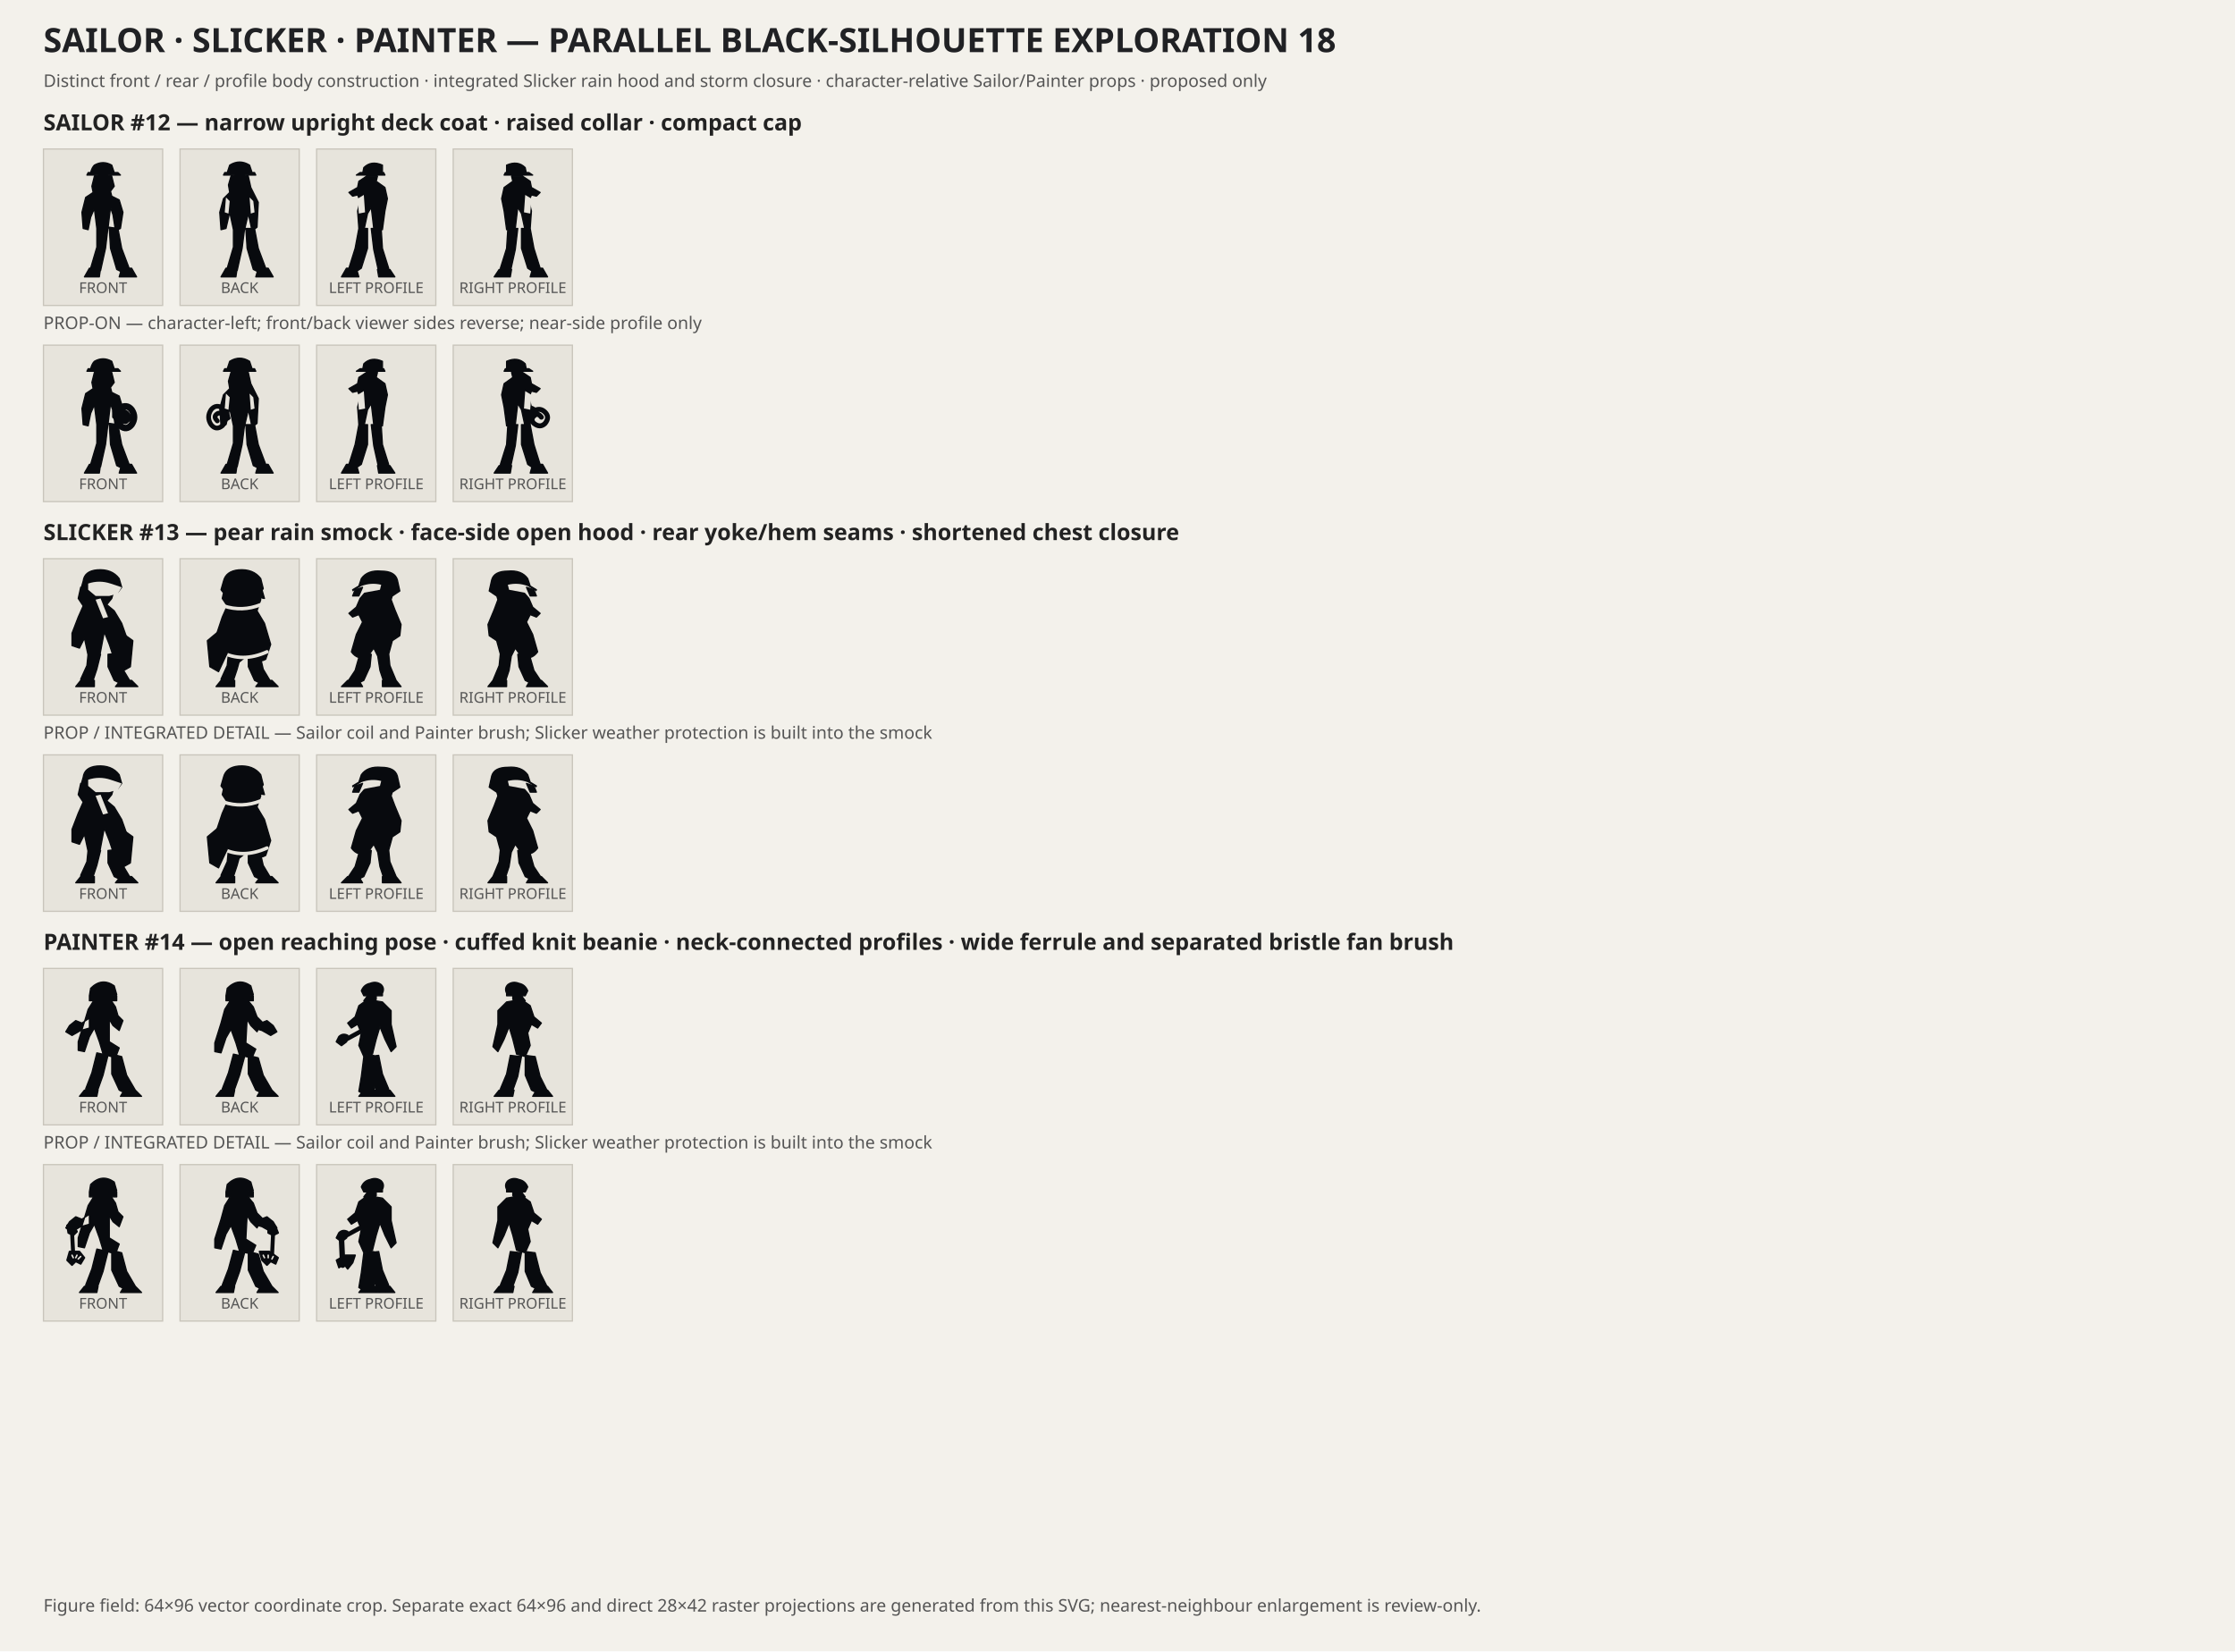
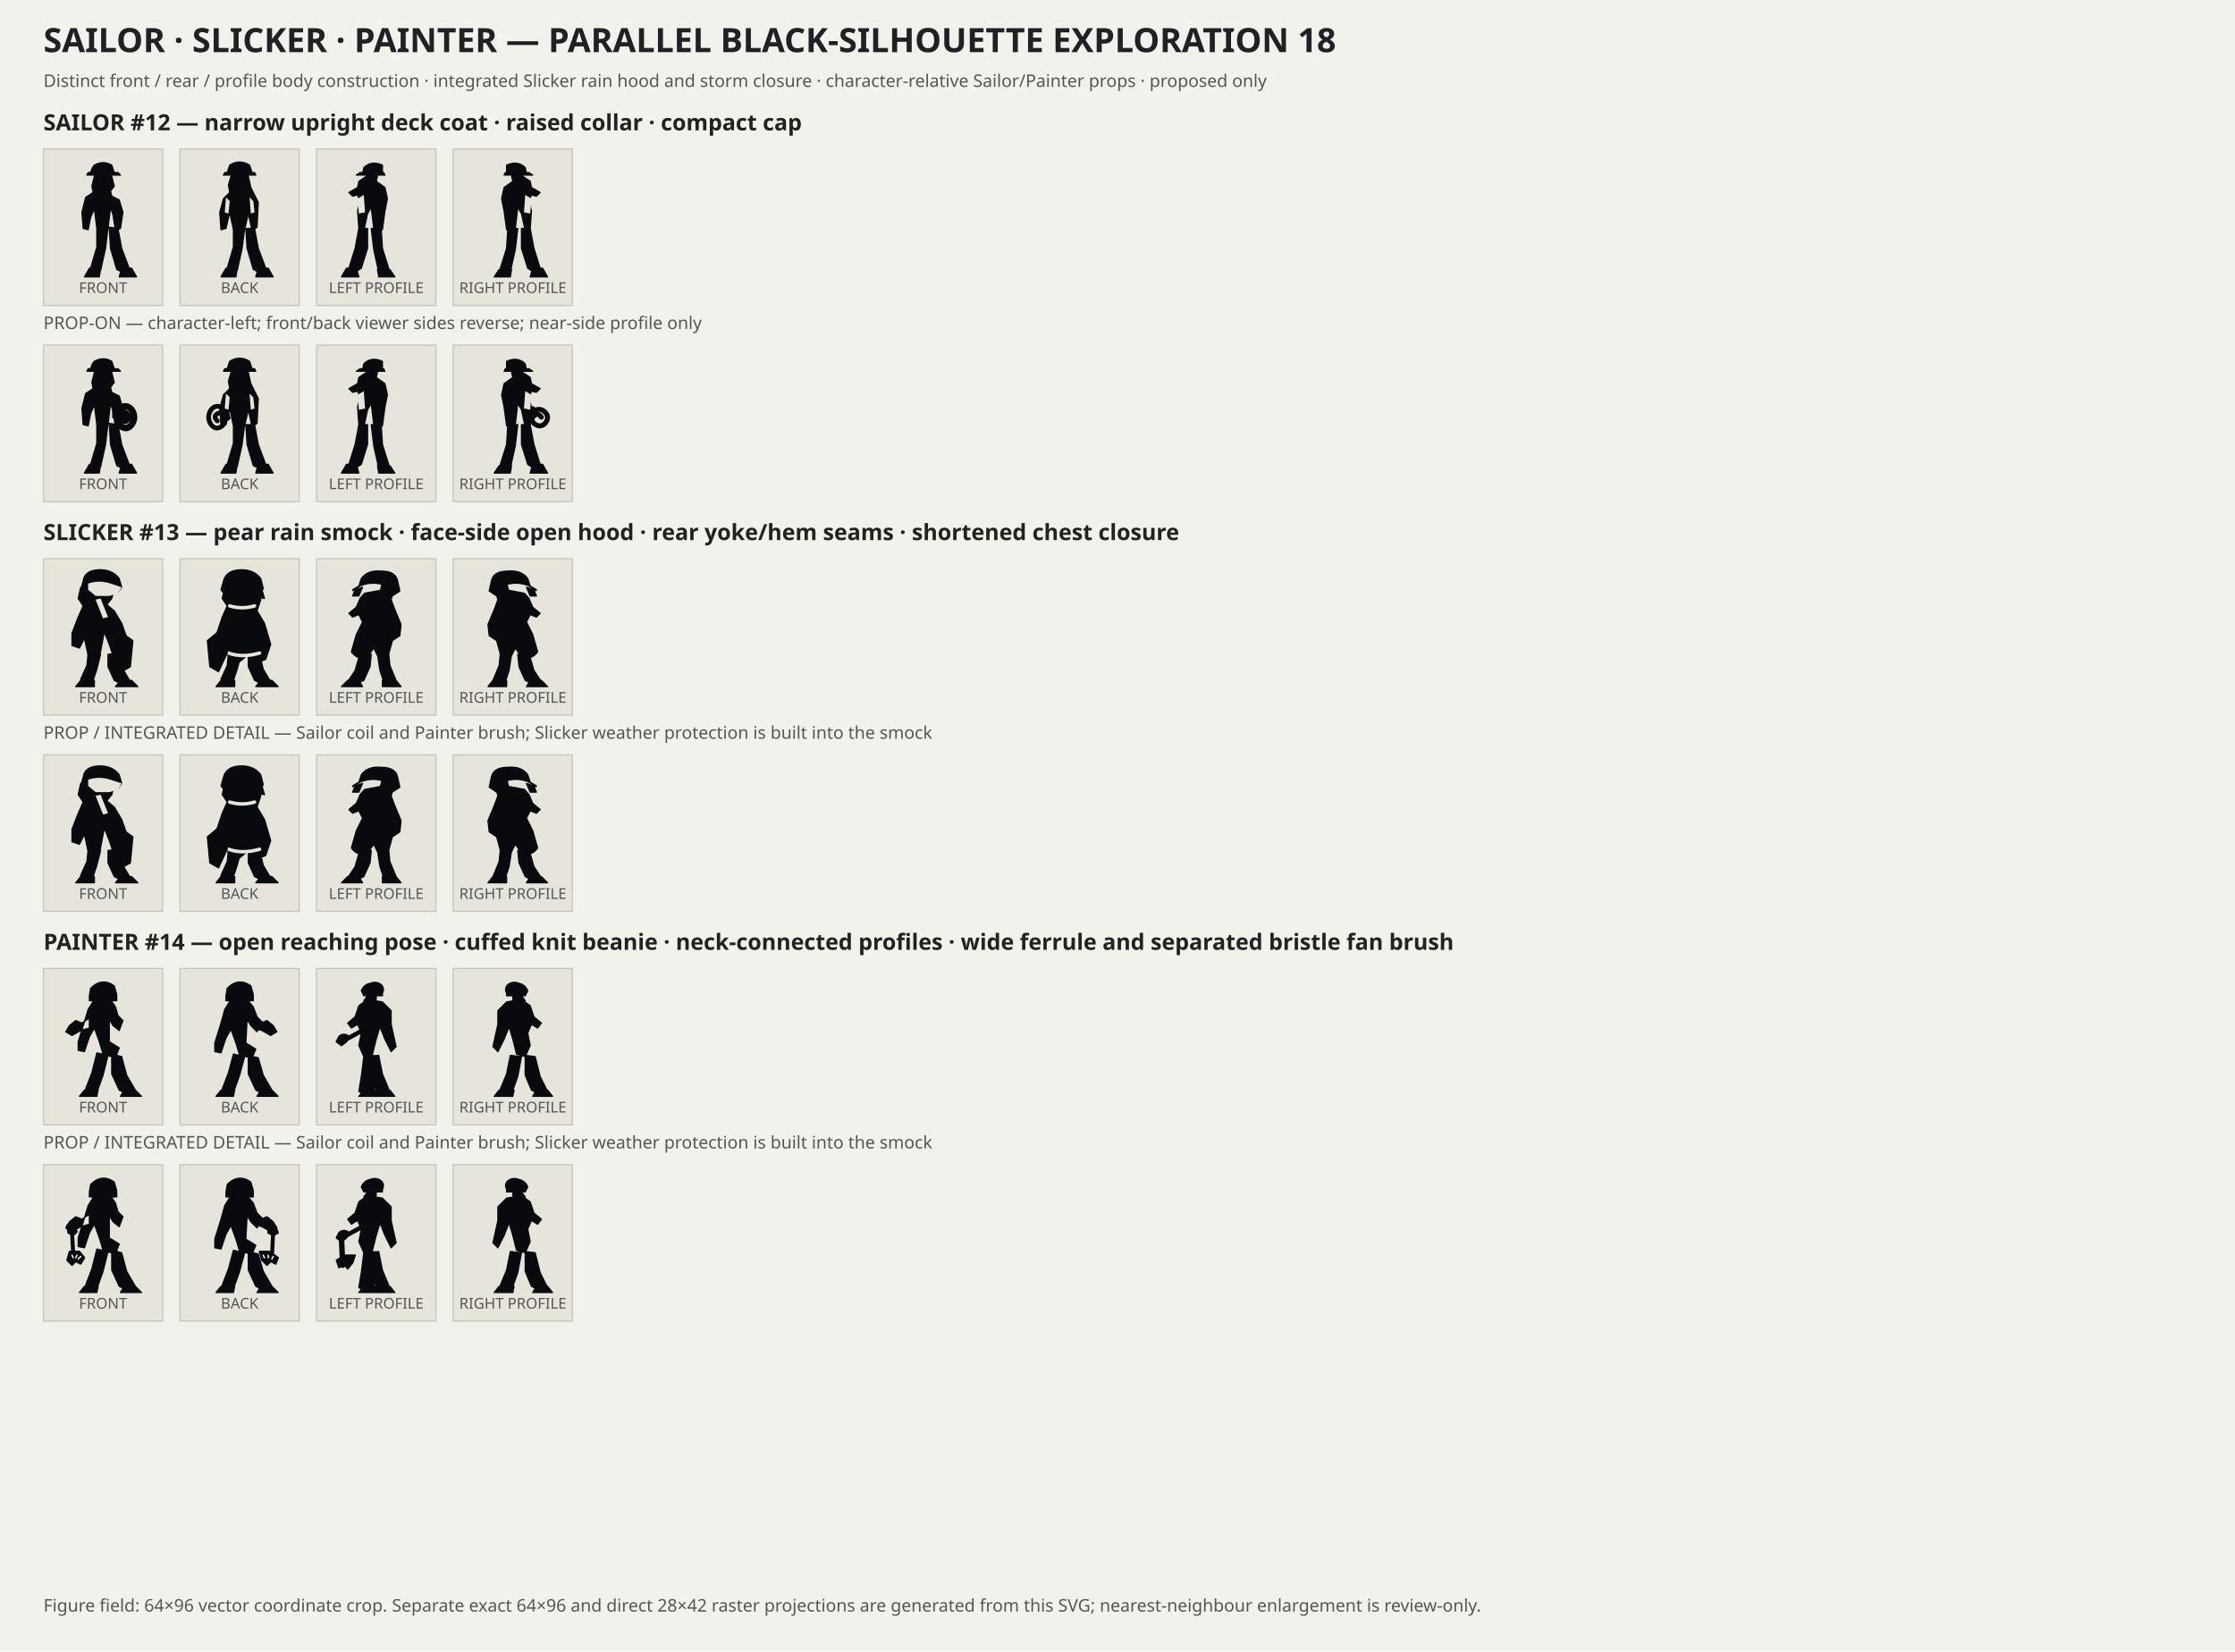
<svg xmlns="http://www.w3.org/2000/svg" width="1800" height="1330" viewBox="0 0 1800 1330">
  <rect width="1800" height="1330" fill="#f3f1eb" />
  <style>.head{font:700 27px sans-serif;fill:#202124}.sub{font:14px sans-serif;fill:#555}.name{font:700 18px sans-serif;fill:#222}.lab{font:12px sans-serif;fill:#555}.panel{fill:#e7e4dc;stroke:#c9c5bb}.sil{fill:#080a0e;stroke:#080a0e;stroke-linejoin:round;stroke-linecap:round}</style>
  <text x="35" y="42" class="head">SAILOR · SLICKER · PAINTER — PARALLEL BLACK-SILHOUETTE EXPLORATION 18</text>
  <text x="35" y="70" class="sub">Distinct front / rear / profile body construction · integrated Slicker rain hood and storm closure · character-relative Sailor/Painter props · proposed only</text>
  <text x="35" y="105" class="name">SAILOR #12 — narrow upright deck coat · raised collar · compact cap</text>
  <g transform="translate(35 120)">
    <rect width="96" height="126" class="panel" />
    <g transform="translate(16 8)">
      <g transform="" class="sil">
        <path d="M25 5 Q32 1 39 5 L41 11 L22 11 Q23 7 25 5Z M20 11 L44 11 L46 13 L19 13Z M25 14 Q32 11 39 14 L41 22 L38 26 L39 30 L45 33 L48 43 L46 56 L42 58 L40 45 L38 39 L36 56 L27 56 L25 40 L22 47 L20 57 L16 56 L15 43 L18 31 L24 27 L23 22Z M27 55 L36 55 L34 72 L30 90 L24 92 L22 88 L27 71Z M37 55 L44 56 L47 72 L53 88 L49 92 L43 89 L38 72Z M21 88 L30 88 L29 95 L17 95Z M47 88 L55 88 L59 95 L45 95Z" />
      </g>
    </g>
    <text x="48" y="116" text-anchor="middle" class="lab">FRONT</text>
  </g>
  <g transform="translate(145 120)">
    <rect width="96" height="126" class="panel" />
    <g transform="translate(16 8)">
      <g transform="" class="sil">
        <path d="M24 5 Q32 0 40 5 L42 11 L22 11Z M20 11 L44 11 L45 13 L19 13Z M25 14 Q32 11 39 14 L41 23 L44 29 L47 35 L46 55 L42 58 L39 44 L36 57 L27 57 L24 43 L21 56 L17 57 L16 43 L19 32 L24 27 L23 21Z M27 56 L36 56 L34 72 L30 90 L24 92 L22 88 L27 71Z M37 56 L44 56 L47 72 L53 88 L49 92 L43 89 L38 72Z M21 88 L30 88 L29 95 L17 95Z M47 88 L55 88 L59 95 L45 95Z" />
        <path d="M21 31 L24 34 L23 44 L20 43Z M40 31 L43 34 L44 43 L41 44Z" fill="#e7e4dc" stroke="none" />
      </g>
    </g>
    <text x="48" y="116" text-anchor="middle" class="lab">BACK</text>
  </g>
  <g transform="translate(255 120)">
    <rect width="96" height="126" class="panel" />
    <g transform="translate(16 8)">
      <g transform="translate(64 0) scale(-1 1)" class="sil">
        <path d="M27 5 Q36 1 42 7 L43 12 L27 12Z M26 11 L45 11 L48 13 L25 13Z M40 14 L46 18 L47 23 L54 27 L51 30 L47 29 L45 34 L47 42 L46 56 L42 58 L39 44 L36 39 L34 56 L27 57 L25 42 L23 32 L25 23 L32 18 L31 14Z M28 56 L36 56 L34 73 L30 91 L24 93 L22 88 L27 72Z M39 56 L46 56 L49 72 L54 88 L50 92 L44 88 L39 72Z M21 89 L31 89 L30 95 L17 95Z M48 88 L56 88 L60 95 L46 95Z" />
        <path d="M42 29 L47 32 L46 44 L41 43Z" fill="#e7e4dc" stroke="none" />
      </g>
    </g>
    <text x="48" y="116" text-anchor="middle" class="lab">LEFT PROFILE</text>
  </g>
  <g transform="translate(365 120)">
    <rect width="96" height="126" class="panel" />
    <g transform="translate(16 8)">
      <g transform="" class="sil">
        <path d="M27 5 Q36 1 42 7 L43 12 L27 12Z M26 11 L45 11 L48 13 L25 13Z M40 14 L46 18 L47 23 L54 27 L51 30 L47 29 L45 34 L47 42 L46 56 L42 58 L39 44 L36 39 L34 56 L27 57 L25 42 L23 32 L25 23 L32 18 L31 14Z M28 56 L36 56 L34 73 L30 91 L24 93 L22 88 L27 72Z M39 56 L46 56 L49 72 L54 88 L50 92 L44 88 L39 72Z M21 89 L31 89 L30 95 L17 95Z M48 88 L56 88 L60 95 L46 95Z" />
        <path d="M42 29 L47 32 L46 44 L41 43Z" fill="#e7e4dc" stroke="none" />
      </g>
    </g>
    <text x="48" y="116" text-anchor="middle" class="lab">RIGHT PROFILE</text>
  </g>
  <text x="35" y="265" class="sub">PROP-ON — character-left; front/back viewer sides reverse; near-side profile only</text>
  <g transform="translate(35 278)">
    <rect width="96" height="126" class="panel" />
    <g transform="translate(16 8)">
      <g transform="" class="sil">
        <path d="M25 5 Q32 1 39 5 L41 11 L22 11 Q23 7 25 5Z M20 11 L44 11 L46 13 L19 13Z M25 14 Q32 11 39 14 L41 22 L38 26 L39 30 L45 33 L48 43 L46 56 L42 58 L40 45 L38 39 L36 56 L27 56 L25 40 L22 47 L20 57 L16 56 L15 43 L18 31 L24 27 L23 22Z M27 55 L36 55 L34 72 L30 90 L24 92 L22 88 L27 71Z M37 55 L44 56 L47 72 L53 88 L49 92 L43 89 L38 72Z M21 88 L30 88 L29 95 L17 95Z M47 88 L55 88 L59 95 L45 95Z" />
        <path d="M45 43 Q51 39 55 44 Q59 50 55 56 Q51 61 46 57 Q42 53 45 49 Q48 45 51 48 Q53 50 50 53" fill="none" stroke="#080a0e" stroke-width="5.2" stroke-linecap="round" />
        <path d="M40 45 Q46 41 52 46 L55 51 Q51 56 44 54 L40 50Z" fill="#080a0e" stroke="#080a0e" stroke-width="1.4" />
      </g>
    </g>
    <text x="48" y="116" text-anchor="middle" class="lab">FRONT</text>
  </g>
  <g transform="translate(145 278)">
    <rect width="96" height="126" class="panel" />
    <g transform="translate(16 8)">
      <g transform="" class="sil">
        <path d="M24 5 Q32 0 40 5 L42 11 L22 11Z M20 11 L44 11 L45 13 L19 13Z M25 14 Q32 11 39 14 L41 23 L44 29 L47 35 L46 55 L42 58 L39 44 L36 57 L27 57 L24 43 L21 56 L17 57 L16 43 L19 32 L24 27 L23 21Z M27 56 L36 56 L34 72 L30 90 L24 92 L22 88 L27 71Z M37 56 L44 56 L47 72 L53 88 L49 92 L43 89 L38 72Z M21 88 L30 88 L29 95 L17 95Z M47 88 L55 88 L59 95 L45 95Z" />
        <path d="M19 43 Q13 39 9 44 Q5 50 9 56 Q13 61 18 57 Q22 53 19 49 Q16 45 13 48 Q11 50 14 53" fill="none" stroke="#080a0e" stroke-width="3.8" stroke-linecap="round" />
        <path d="M17 47 Q20 44 23 47 L24 51 Q21 54 17 51Z" fill="#080a0e" stroke="#080a0e" stroke-width="1.4" />
        <path d="M21 31 L24 34 L23 44 L20 43Z M40 31 L43 34 L44 43 L41 44Z" fill="#e7e4dc" stroke="none" />
      </g>
    </g>
    <text x="48" y="116" text-anchor="middle" class="lab">BACK</text>
  </g>
  <g transform="translate(255 278)">
    <rect width="96" height="126" class="panel" />
    <g transform="translate(16 8)">
      <g transform="translate(64 0) scale(-1 1)" class="sil">
        <path d="M27 5 Q36 1 42 7 L43 12 L27 12Z M26 11 L45 11 L48 13 L25 13Z M40 14 L46 18 L47 23 L54 27 L51 30 L47 29 L45 34 L47 42 L46 56 L42 58 L39 44 L36 39 L34 56 L27 57 L25 42 L23 32 L25 23 L32 18 L31 14Z M28 56 L36 56 L34 73 L30 91 L24 93 L22 88 L27 72Z M39 56 L46 56 L49 72 L54 88 L50 92 L44 88 L39 72Z M21 89 L31 89 L30 95 L17 95Z M48 88 L56 88 L60 95 L46 95Z" />
        <path d="M42 29 L47 32 L46 44 L41 43Z" fill="#e7e4dc" stroke="none" />
      </g>
    </g>
    <text x="48" y="116" text-anchor="middle" class="lab">LEFT PROFILE</text>
  </g>
  <g transform="translate(365 278)">
    <rect width="96" height="126" class="panel" />
    <g transform="translate(16 8)">
      <g transform="" class="sil">
        <path d="M27 5 Q36 1 42 7 L43 12 L27 12Z M26 11 L45 11 L48 13 L25 13Z M40 14 L46 18 L47 23 L54 27 L51 30 L47 29 L45 34 L47 42 L46 56 L42 58 L39 44 L36 39 L34 56 L27 57 L25 42 L23 32 L25 23 L32 18 L31 14Z M28 56 L36 56 L34 73 L30 91 L24 93 L22 88 L27 72Z M39 56 L46 56 L49 72 L54 88 L50 92 L44 88 L39 72Z M21 89 L31 89 L30 95 L17 95Z M48 88 L56 88 L60 95 L46 95Z" />
        <path d="M45 44 L49 45 M49 45 Q54 42 58 46 Q62 50 58 55 Q54 59 49 55 Q46 52 49 49 Q52 46 55 50" fill="none" stroke="#080a0e" stroke-width="4" stroke-linecap="round" />
        <path d="M42 42 Q46 40 50 43 L53 47 Q50 51 46 49 L43 46Z" fill="#080a0e" stroke="#080a0e" stroke-width="1.4" />
        <path d="M42 29 L47 32 L46 44 L41 43Z" fill="#e7e4dc" stroke="none" />
      </g>
    </g>
    <text x="48" y="116" text-anchor="middle" class="lab">RIGHT PROFILE</text>
  </g>
  <text x="35" y="435" class="name">SLICKER #13 — pear rain smock · face-side open hood · rear yoke/hem seams · shortened chest closure</text>
  <g transform="translate(35 450)">
    <rect width="96" height="126" class="panel" />
    <g transform="translate(16 8)">
      <g transform="" class="sil">
        <path d="M16 10 Q17 2 27 1 Q39 0 45 8 L47 15 L44 19 L39 17 L23 17 L19 21 L14 17Z M14 15 Q28 12 41 17 L39 24 L35 29 L41 34 L47 44 L53 61 L49 73 L42 76 L37 61 L33 51 L29 72 L20 70 L17 56 L13 64 L7 62 L7 52 L12 39 L16 30 L12 24Z M20 68 L30 69 L27 81 L23 93 L16 94 L14 89 L19 78Z M36 69 L45 68 L48 81 L54 91 L49 94 L41 90 L36 79Z M14 90 L25 90 L25 95 L10 95Z M46 90 L55 90 L60 95 L42 95Z" />
        <path d="M20 12 Q29 9 38 12 L47 15 L44 20 L37 22 L26 22 L20 17Z" fill="#e7e4dc" stroke="none" />
        <path d="M26 25 L30 24 L36 39 L32 40Z" fill="#e7e4dc" stroke="none" />
        <path d="M42 48 L56 58 L54 79 L47 83 L40 68Z" fill="#080a0e" stroke="#080a0e" stroke-width="1" />
      </g>
    </g>
    <text x="48" y="116" text-anchor="middle" class="lab">FRONT</text>
  </g>
  <g transform="translate(145 450)">
    <rect width="96" height="126" class="panel" />
    <g transform="translate(16 8)">
      <g transform="" class="sil">
        <path d="M19 10 Q21 2 31 1 Q43 0 49 8 L51 16 L48 21 L42 18 L25 18 L21 22 L17 17Z M20 15 Q34 12 47 17 L49 25 L46 34 L52 44 L57 61 L53 73 Q46 77 38 70 L32 75 L23 70 L16 65 L13 54 L18 39 L22 30 L18 24Z M23 68 L33 70 L30 81 L26 93 L19 94 L17 89 L22 78Z M39 69 L48 68 L51 81 L57 91 L52 94 L44 90 L39 79Z M17 90 L28 90 L28 95 L13 95Z M49 90 L58 90 L63 95 L45 95Z" />
-         <path d="M19 30 Q34 35 49 29" fill="none" stroke="#e7e4dc" stroke-width="2.8" stroke-linecap="round" />
-         <path d="M17 67 Q34 76 54 67" fill="none" stroke="#e7e4dc" stroke-width="2.8" stroke-linecap="round" />
+         <path d="M24 30 Q34 33 44 30" fill="none" stroke="#e7e4dc" stroke-width="2.8" stroke-linecap="round" />
+         <path d="M23 68 Q34 72 48 68" fill="none" stroke="#e7e4dc" stroke-width="2.8" stroke-linecap="round" />
        <path d="M43 15 L50 17 L52 24 L46 23Z" fill="#080a0e" stroke="#080a0e" stroke-width="1" />
        <path d="M18 48 L6 58 L8 79 L15 83 L22 68Z" fill="#080a0e" stroke="#080a0e" stroke-width="1" />
      </g>
    </g>
    <text x="48" y="116" text-anchor="middle" class="lab">BACK</text>
  </g>
  <g transform="translate(255 450)">
    <rect width="96" height="126" class="panel" />
    <g transform="translate(16 8)">
      <g transform="translate(64 0) scale(-1 1)" class="sil">
        <path d="M15 9 Q17 2 28 2 Q39 1 44 8 L46 14 L51 17 L49 21 L43 18 L23 18 L19 22 L13 18Z M17 15 Q30 13 39 17 L45 24 L48 31 L54 36 L51 39 L46 37 L43 43 L48 53 L52 67 Q47 74 39 71 L34 64 L30 72 L22 69 L19 58 L13 54 L12 45 L17 33 L20 25Z M22 68 L31 69 L29 82 L25 94 L18 95 L16 90 L21 78Z M36 69 L45 68 L49 82 L55 91 L50 94 L42 90 L37 79Z M16 90 L27 90 L27 95 L12 95Z M46 90 L55 90 L60 95 L43 95Z" />
        <path d="M28 13 Q36 11 44 14 L52 19 L45 20 L29 17Z" fill="#e7e4dc" stroke="none" />
        <path d="M43 15 L49 17 L51 22 L46 22Z" fill="#080a0e" stroke="#080a0e" stroke-width="1" />
      </g>
    </g>
    <text x="48" y="116" text-anchor="middle" class="lab">LEFT PROFILE</text>
  </g>
  <g transform="translate(365 450)">
    <rect width="96" height="126" class="panel" />
    <g transform="translate(16 8)">
      <g transform="" class="sil">
        <path d="M15 9 Q17 2 28 2 Q39 1 44 8 L46 14 L51 17 L49 21 L43 18 L23 18 L19 22 L13 18Z M17 15 Q30 13 39 17 L45 24 L48 31 L54 36 L51 39 L46 37 L43 43 L48 53 L52 67 Q47 74 39 71 L34 64 L30 72 L22 69 L19 58 L13 54 L12 45 L17 33 L20 25Z M22 68 L31 69 L29 82 L25 94 L18 95 L16 90 L21 78Z M36 69 L45 68 L49 82 L55 91 L50 94 L42 90 L37 79Z M16 90 L27 90 L27 95 L12 95Z M46 90 L55 90 L60 95 L43 95Z" />
        <path d="M28 13 Q36 11 44 14 L52 19 L45 20 L29 17Z" fill="#e7e4dc" stroke="none" />
        <path d="M43 15 L49 17 L51 22 L46 22Z" fill="#080a0e" stroke="#080a0e" stroke-width="1" />
      </g>
    </g>
    <text x="48" y="116" text-anchor="middle" class="lab">RIGHT PROFILE</text>
  </g>
  <text x="35" y="595" class="sub">PROP / INTEGRATED DETAIL — Sailor coil and Painter brush; Slicker weather protection is built into the smock</text>
  <g transform="translate(35 608)">
    <rect width="96" height="126" class="panel" />
    <g transform="translate(16 8)">
      <g transform="" class="sil">
        <path d="M16 10 Q17 2 27 1 Q39 0 45 8 L47 15 L44 19 L39 17 L23 17 L19 21 L14 17Z M14 15 Q28 12 41 17 L39 24 L35 29 L41 34 L47 44 L53 61 L49 73 L42 76 L37 61 L33 51 L29 72 L20 70 L17 56 L13 64 L7 62 L7 52 L12 39 L16 30 L12 24Z M20 68 L30 69 L27 81 L23 93 L16 94 L14 89 L19 78Z M36 69 L45 68 L48 81 L54 91 L49 94 L41 90 L36 79Z M14 90 L25 90 L25 95 L10 95Z M46 90 L55 90 L60 95 L42 95Z" />
        <path d="M20 12 Q29 9 38 12 L47 15 L44 20 L37 22 L26 22 L20 17Z" fill="#e7e4dc" stroke="none" />
        <path d="M26 25 L30 24 L36 39 L32 40Z" fill="#e7e4dc" stroke="none" />
        <path d="M42 48 L56 58 L54 79 L47 83 L40 68Z" fill="#080a0e" stroke="#080a0e" stroke-width="1" />
      </g>
    </g>
    <text x="48" y="116" text-anchor="middle" class="lab">FRONT</text>
  </g>
  <g transform="translate(145 608)">
    <rect width="96" height="126" class="panel" />
    <g transform="translate(16 8)">
      <g transform="" class="sil">
        <path d="M19 10 Q21 2 31 1 Q43 0 49 8 L51 16 L48 21 L42 18 L25 18 L21 22 L17 17Z M20 15 Q34 12 47 17 L49 25 L46 34 L52 44 L57 61 L53 73 Q46 77 38 70 L32 75 L23 70 L16 65 L13 54 L18 39 L22 30 L18 24Z M23 68 L33 70 L30 81 L26 93 L19 94 L17 89 L22 78Z M39 69 L48 68 L51 81 L57 91 L52 94 L44 90 L39 79Z M17 90 L28 90 L28 95 L13 95Z M49 90 L58 90 L63 95 L45 95Z" />
-         <path d="M19 30 Q34 35 49 29" fill="none" stroke="#e7e4dc" stroke-width="2.8" stroke-linecap="round" />
-         <path d="M17 67 Q34 76 54 67" fill="none" stroke="#e7e4dc" stroke-width="2.8" stroke-linecap="round" />
+         <path d="M24 30 Q34 33 44 30" fill="none" stroke="#e7e4dc" stroke-width="2.8" stroke-linecap="round" />
+         <path d="M23 68 Q34 72 48 68" fill="none" stroke="#e7e4dc" stroke-width="2.8" stroke-linecap="round" />
        <path d="M43 15 L50 17 L52 24 L46 23Z" fill="#080a0e" stroke="#080a0e" stroke-width="1" />
        <path d="M18 48 L6 58 L8 79 L15 83 L22 68Z" fill="#080a0e" stroke="#080a0e" stroke-width="1" />
      </g>
    </g>
    <text x="48" y="116" text-anchor="middle" class="lab">BACK</text>
  </g>
  <g transform="translate(255 608)">
    <rect width="96" height="126" class="panel" />
    <g transform="translate(16 8)">
      <g transform="translate(64 0) scale(-1 1)" class="sil">
        <path d="M15 9 Q17 2 28 2 Q39 1 44 8 L46 14 L51 17 L49 21 L43 18 L23 18 L19 22 L13 18Z M17 15 Q30 13 39 17 L45 24 L48 31 L54 36 L51 39 L46 37 L43 43 L48 53 L52 67 Q47 74 39 71 L34 64 L30 72 L22 69 L19 58 L13 54 L12 45 L17 33 L20 25Z M22 68 L31 69 L29 82 L25 94 L18 95 L16 90 L21 78Z M36 69 L45 68 L49 82 L55 91 L50 94 L42 90 L37 79Z M16 90 L27 90 L27 95 L12 95Z M46 90 L55 90 L60 95 L43 95Z" />
        <path d="M28 13 Q36 11 44 14 L52 19 L45 20 L29 17Z" fill="#e7e4dc" stroke="none" />
        <path d="M43 15 L49 17 L51 22 L46 22Z" fill="#080a0e" stroke="#080a0e" stroke-width="1" />
      </g>
    </g>
    <text x="48" y="116" text-anchor="middle" class="lab">LEFT PROFILE</text>
  </g>
  <g transform="translate(365 608)">
    <rect width="96" height="126" class="panel" />
    <g transform="translate(16 8)">
      <g transform="" class="sil">
        <path d="M15 9 Q17 2 28 2 Q39 1 44 8 L46 14 L51 17 L49 21 L43 18 L23 18 L19 22 L13 18Z M17 15 Q30 13 39 17 L45 24 L48 31 L54 36 L51 39 L46 37 L43 43 L48 53 L52 67 Q47 74 39 71 L34 64 L30 72 L22 69 L19 58 L13 54 L12 45 L17 33 L20 25Z M22 68 L31 69 L29 82 L25 94 L18 95 L16 90 L21 78Z M36 69 L45 68 L49 82 L55 91 L50 94 L42 90 L37 79Z M16 90 L27 90 L27 95 L12 95Z M46 90 L55 90 L60 95 L43 95Z" />
        <path d="M28 13 Q36 11 44 14 L52 19 L45 20 L29 17Z" fill="#e7e4dc" stroke="none" />
        <path d="M43 15 L49 17 L51 22 L46 22Z" fill="#080a0e" stroke="#080a0e" stroke-width="1" />
      </g>
    </g>
    <text x="48" y="116" text-anchor="middle" class="lab">RIGHT PROFILE</text>
  </g>
  <text x="35" y="765" class="name">PAINTER #14 — open reaching pose · cuffed knit beanie · neck-connected profiles · wide ferrule and separated bristle fan brush</text>
  <g transform="translate(35 780)">
    <rect width="96" height="126" class="panel" />
    <g transform="translate(16 8)">
      <g transform="" class="sil">
        <path d="M22 8 Q31 -1 41 6 L43 13 L21 14Z M21 14 Q32 11 43 14 L43 18 L21 18Z M25 17 Q31 13 38 17 L42 23 L44 30 L48 34 L45 42 L40 38 L37 33 L37 51 L45 56 L42 64 L32 61 L29 51 L25 40 L21 47 L17 59 L12 58 L12 51 L17 35 L20 25Z M21 32 L15 36 L10 34 L5 38 L2 43 L7 46 L14 42 L21 40Z M27 60 L36 62 L32 78 L27 92 L20 94 L18 89 L23 76Z M39 61 L47 63 L51 78 L58 90 L53 94 L45 90 L39 77Z M17 90 L28 90 L27 95 L13 95Z M49 90 L58 90 L63 95 L46 95Z" />
      </g>
    </g>
    <text x="48" y="116" text-anchor="middle" class="lab">FRONT</text>
  </g>
  <g transform="translate(145 780)">
    <rect width="96" height="126" class="panel" />
    <g transform="translate(16 8)">
      <g transform="" class="sil">
        <path d="M22 8 Q31 -1 41 6 L43 13 L21 14Z M21 14 Q32 11 43 14 L43 18 L21 18Z M25 17 Q31 13 38 17 L43 23 L46 31 L50 35 L46 43 L41 38 L38 33 L37 52 L45 57 L42 64 L32 62 L29 52 L25 41 L21 48 L17 60 L12 59 L12 52 L17 36 L20 25Z M43 32 L49 36 L54 34 L59 38 L62 43 L57 46 L50 42 L43 40Z M27 61 L36 63 L32 78 L27 92 L20 94 L18 89 L23 76Z M39 62 L47 64 L51 78 L58 90 L53 94 L45 90 L39 77Z M17 90 L28 90 L27 95 L13 95Z M49 90 L58 90 L63 95 L46 95Z" />
      </g>
    </g>
    <text x="48" y="116" text-anchor="middle" class="lab">BACK</text>
  </g>
  <g transform="translate(255 780)">
    <rect width="96" height="126" class="panel" />
    <g transform="translate(16 8)">
      <g transform="translate(64 0) scale(-1 1)" class="sil">
        <path d="M27 12 Q25 8 28 5 Q32 2 37 4 Q42 5 44 10 L42 14 L27 14Z M32 13 L39 14 L42 18 L38 20 L32 17Z M39 17 L46 22 L49 31 L55 36 L52 40 L47 37 L44 44 L46 54 L42 63 L35 61 L32 49 L29 39 L25 49 L20 59 L16 55 L20 37 L20 26 L27 19Z M30 62 L39 63 L36 79 L31 93 L24 94 L22 89 L27 77Z M34 62 L42 63 L44 79 L46 91 L41 94 L34 90 L31 78Z M21 90 L33 90 L32 95 L17 95Z M32 90 L42 90 L46 95 L29 95Z" />
        <path d="M45 43 L56 49" fill="none" stroke="#080a0e" stroke-width="3.6" stroke-linecap="round" />
        <path d="M55 46 Q59 44 62 47 L64 51 L60 54 L56 51Z" fill="#080a0e" stroke="#080a0e" stroke-width="1.4" />
      </g>
    </g>
    <text x="48" y="116" text-anchor="middle" class="lab">LEFT PROFILE</text>
  </g>
  <g transform="translate(365 780)">
    <rect width="96" height="126" class="panel" />
    <g transform="translate(16 8)">
      <g transform="" class="sil">
        <path d="M27 12 Q25 8 28 5 Q32 2 37 4 Q42 5 44 10 L42 14 L27 14Z M32 13 L39 14 L42 18 L38 20 L32 17Z M39 17 L46 22 L49 31 L55 36 L52 40 L47 37 L44 44 L46 54 L42 63 L35 61 L32 49 L29 39 L25 49 L20 59 L16 55 L20 37 L20 26 L27 19Z M30 62 L39 63 L36 79 L31 93 L24 94 L22 89 L27 77Z M42 62 L50 63 L54 79 L60 91 L55 94 L47 90 L42 78Z M21 90 L33 90 L32 95 L17 95Z M51 90 L60 90 L64 95 L48 95Z" />
      </g>
    </g>
    <text x="48" y="116" text-anchor="middle" class="lab">RIGHT PROFILE</text>
  </g>
  <text x="35" y="925" class="sub">PROP / INTEGRATED DETAIL — Sailor coil and Painter brush; Slicker weather protection is built into the smock</text>
  <g transform="translate(35 938)">
    <rect width="96" height="126" class="panel" />
    <g transform="translate(16 8)">
      <g transform="" class="sil">
        <path d="M22 8 Q31 -1 41 6 L43 13 L21 14Z M21 14 Q32 11 43 14 L43 18 L21 18Z M25 17 Q31 13 38 17 L42 23 L44 30 L48 34 L45 42 L40 38 L37 33 L37 51 L45 56 L42 64 L32 61 L29 51 L25 40 L21 47 L17 59 L12 58 L12 51 L17 35 L20 25Z M21 32 L15 36 L10 34 L5 38 L2 43 L7 46 L14 42 L21 40Z M27 60 L36 62 L32 78 L27 92 L20 94 L18 89 L23 76Z M39 61 L47 63 L51 78 L58 90 L53 94 L45 90 L39 77Z M17 90 L28 90 L27 95 L13 95Z M49 90 L58 90 L63 95 L46 95Z" />
        <path d="M3 41 Q6 39 9 42 L11 46 L8 49 L4 47Z" fill="#080a0e" stroke="#080a0e" stroke-width="1.4" />
        <path d="M4 56 L10 56 L11 63 L5 63Z" fill="#e7e4dc" stroke="none" />
        <path d="M7 46 L8 65" fill="none" stroke="#080a0e" stroke-width="3.2" stroke-linecap="round" />
        <path d="M5 62 L13 62 L17 67 L14 72 L10 70 L7 73 L3 69Z" fill="#080a0e" stroke="#080a0e" stroke-width="1.3" />
        <path d="M7 65 L8 67 M11 65 L10 67 M14 66 L12 68" fill="none" stroke="#e7e4dc" stroke-width="1.2" stroke-linecap="round" />
      </g>
    </g>
    <text x="48" y="116" text-anchor="middle" class="lab">FRONT</text>
  </g>
  <g transform="translate(145 938)">
    <rect width="96" height="126" class="panel" />
    <g transform="translate(16 8)">
      <g transform="" class="sil">
        <path d="M22 8 Q31 -1 41 6 L43 13 L21 14Z M21 14 Q32 11 43 14 L43 18 L21 18Z M25 17 Q31 13 38 17 L43 23 L46 31 L50 35 L46 43 L41 38 L38 33 L37 52 L45 57 L42 64 L32 62 L29 52 L25 41 L21 48 L17 60 L12 59 L12 52 L17 36 L20 25Z M43 32 L49 36 L54 34 L59 38 L62 43 L57 46 L50 42 L43 40Z M27 61 L36 63 L32 78 L27 92 L20 94 L18 89 L23 76Z M39 62 L47 64 L51 78 L58 90 L53 94 L45 90 L39 77Z M17 90 L28 90 L27 95 L13 95Z M49 90 L58 90 L63 95 L46 95Z" />
        <path d="M55 41 Q58 39 61 42 L63 47 L59 49 L55 47Z" fill="#080a0e" stroke="#080a0e" stroke-width="1.4" />
        <path d="M54 56 L62 56 L62 63 L55 63Z" fill="#e7e4dc" stroke="none" />
        <path d="M59 46 L58 67" fill="none" stroke="#080a0e" stroke-width="3.2" stroke-linecap="round" />
        <path d="M48 62 L56 62 L63 67 L61 72 L57 70 L54 73 L50 69Z" fill="#080a0e" stroke="#080a0e" stroke-width="1.3" />
        <path d="M51 65 L52 67 M55 65 L55 67 M59 66 L58 68" fill="none" stroke="#e7e4dc" stroke-width="1.2" stroke-linecap="round" />
      </g>
    </g>
    <text x="48" y="116" text-anchor="middle" class="lab">BACK</text>
  </g>
  <g transform="translate(255 938)">
    <rect width="96" height="126" class="panel" />
    <g transform="translate(16 8)">
      <g transform="translate(64 0) scale(-1 1)" class="sil">
        <path d="M27 12 Q25 8 28 5 Q32 2 37 4 Q42 5 44 10 L42 14 L27 14Z M32 13 L39 14 L42 18 L38 20 L32 17Z M39 17 L46 22 L49 31 L55 36 L52 40 L47 37 L44 44 L46 54 L42 63 L35 61 L32 49 L29 39 L25 49 L20 59 L16 55 L20 37 L20 26 L27 19Z M30 62 L39 63 L36 79 L31 93 L24 94 L22 89 L27 77Z M34 62 L42 63 L44 79 L46 91 L41 94 L34 90 L31 78Z M21 90 L33 90 L32 95 L17 95Z M32 90 L42 90 L46 95 L29 95Z" />
        <path d="M45 43 L56 49" fill="none" stroke="#080a0e" stroke-width="3.6" stroke-linecap="round" />
        <path d="M55 46 Q59 44 62 47 L64 51 L60 54 L56 51Z" fill="#080a0e" stroke="#080a0e" stroke-width="1.4" />
        <path d="M55 61 L63 61 L63 68 L56 68Z" fill="#e7e4dc" stroke="none" />
        <path d="M60 51 L59 73" fill="none" stroke="#080a0e" stroke-width="4.4" stroke-linecap="round" />
        <path d="M49 65 L57 65 L64 69 L62 75 L58 72 L55 76 L51 71Z" fill="#080a0e" stroke="#080a0e" stroke-width="1.3" />
      </g>
    </g>
    <text x="48" y="116" text-anchor="middle" class="lab">LEFT PROFILE</text>
  </g>
  <g transform="translate(365 938)">
    <rect width="96" height="126" class="panel" />
    <g transform="translate(16 8)">
      <g transform="" class="sil">
        <path d="M27 12 Q25 8 28 5 Q32 2 37 4 Q42 5 44 10 L42 14 L27 14Z M32 13 L39 14 L42 18 L38 20 L32 17Z M39 17 L46 22 L49 31 L55 36 L52 40 L47 37 L44 44 L46 54 L42 63 L35 61 L32 49 L29 39 L25 49 L20 59 L16 55 L20 37 L20 26 L27 19Z M30 62 L39 63 L36 79 L31 93 L24 94 L22 89 L27 77Z M42 62 L50 63 L54 79 L60 91 L55 94 L47 90 L42 78Z M21 90 L33 90 L32 95 L17 95Z M51 90 L60 90 L64 95 L48 95Z" />
      </g>
    </g>
    <text x="48" y="116" text-anchor="middle" class="lab">RIGHT PROFILE</text>
  </g>
  <text x="35" y="1298" class="sub">Figure field: 64×96 vector coordinate crop. Separate exact 64×96 and direct 28×42 raster projections are generated from this SVG; nearest-neighbour enlargement is review-only.</text>
</svg>
